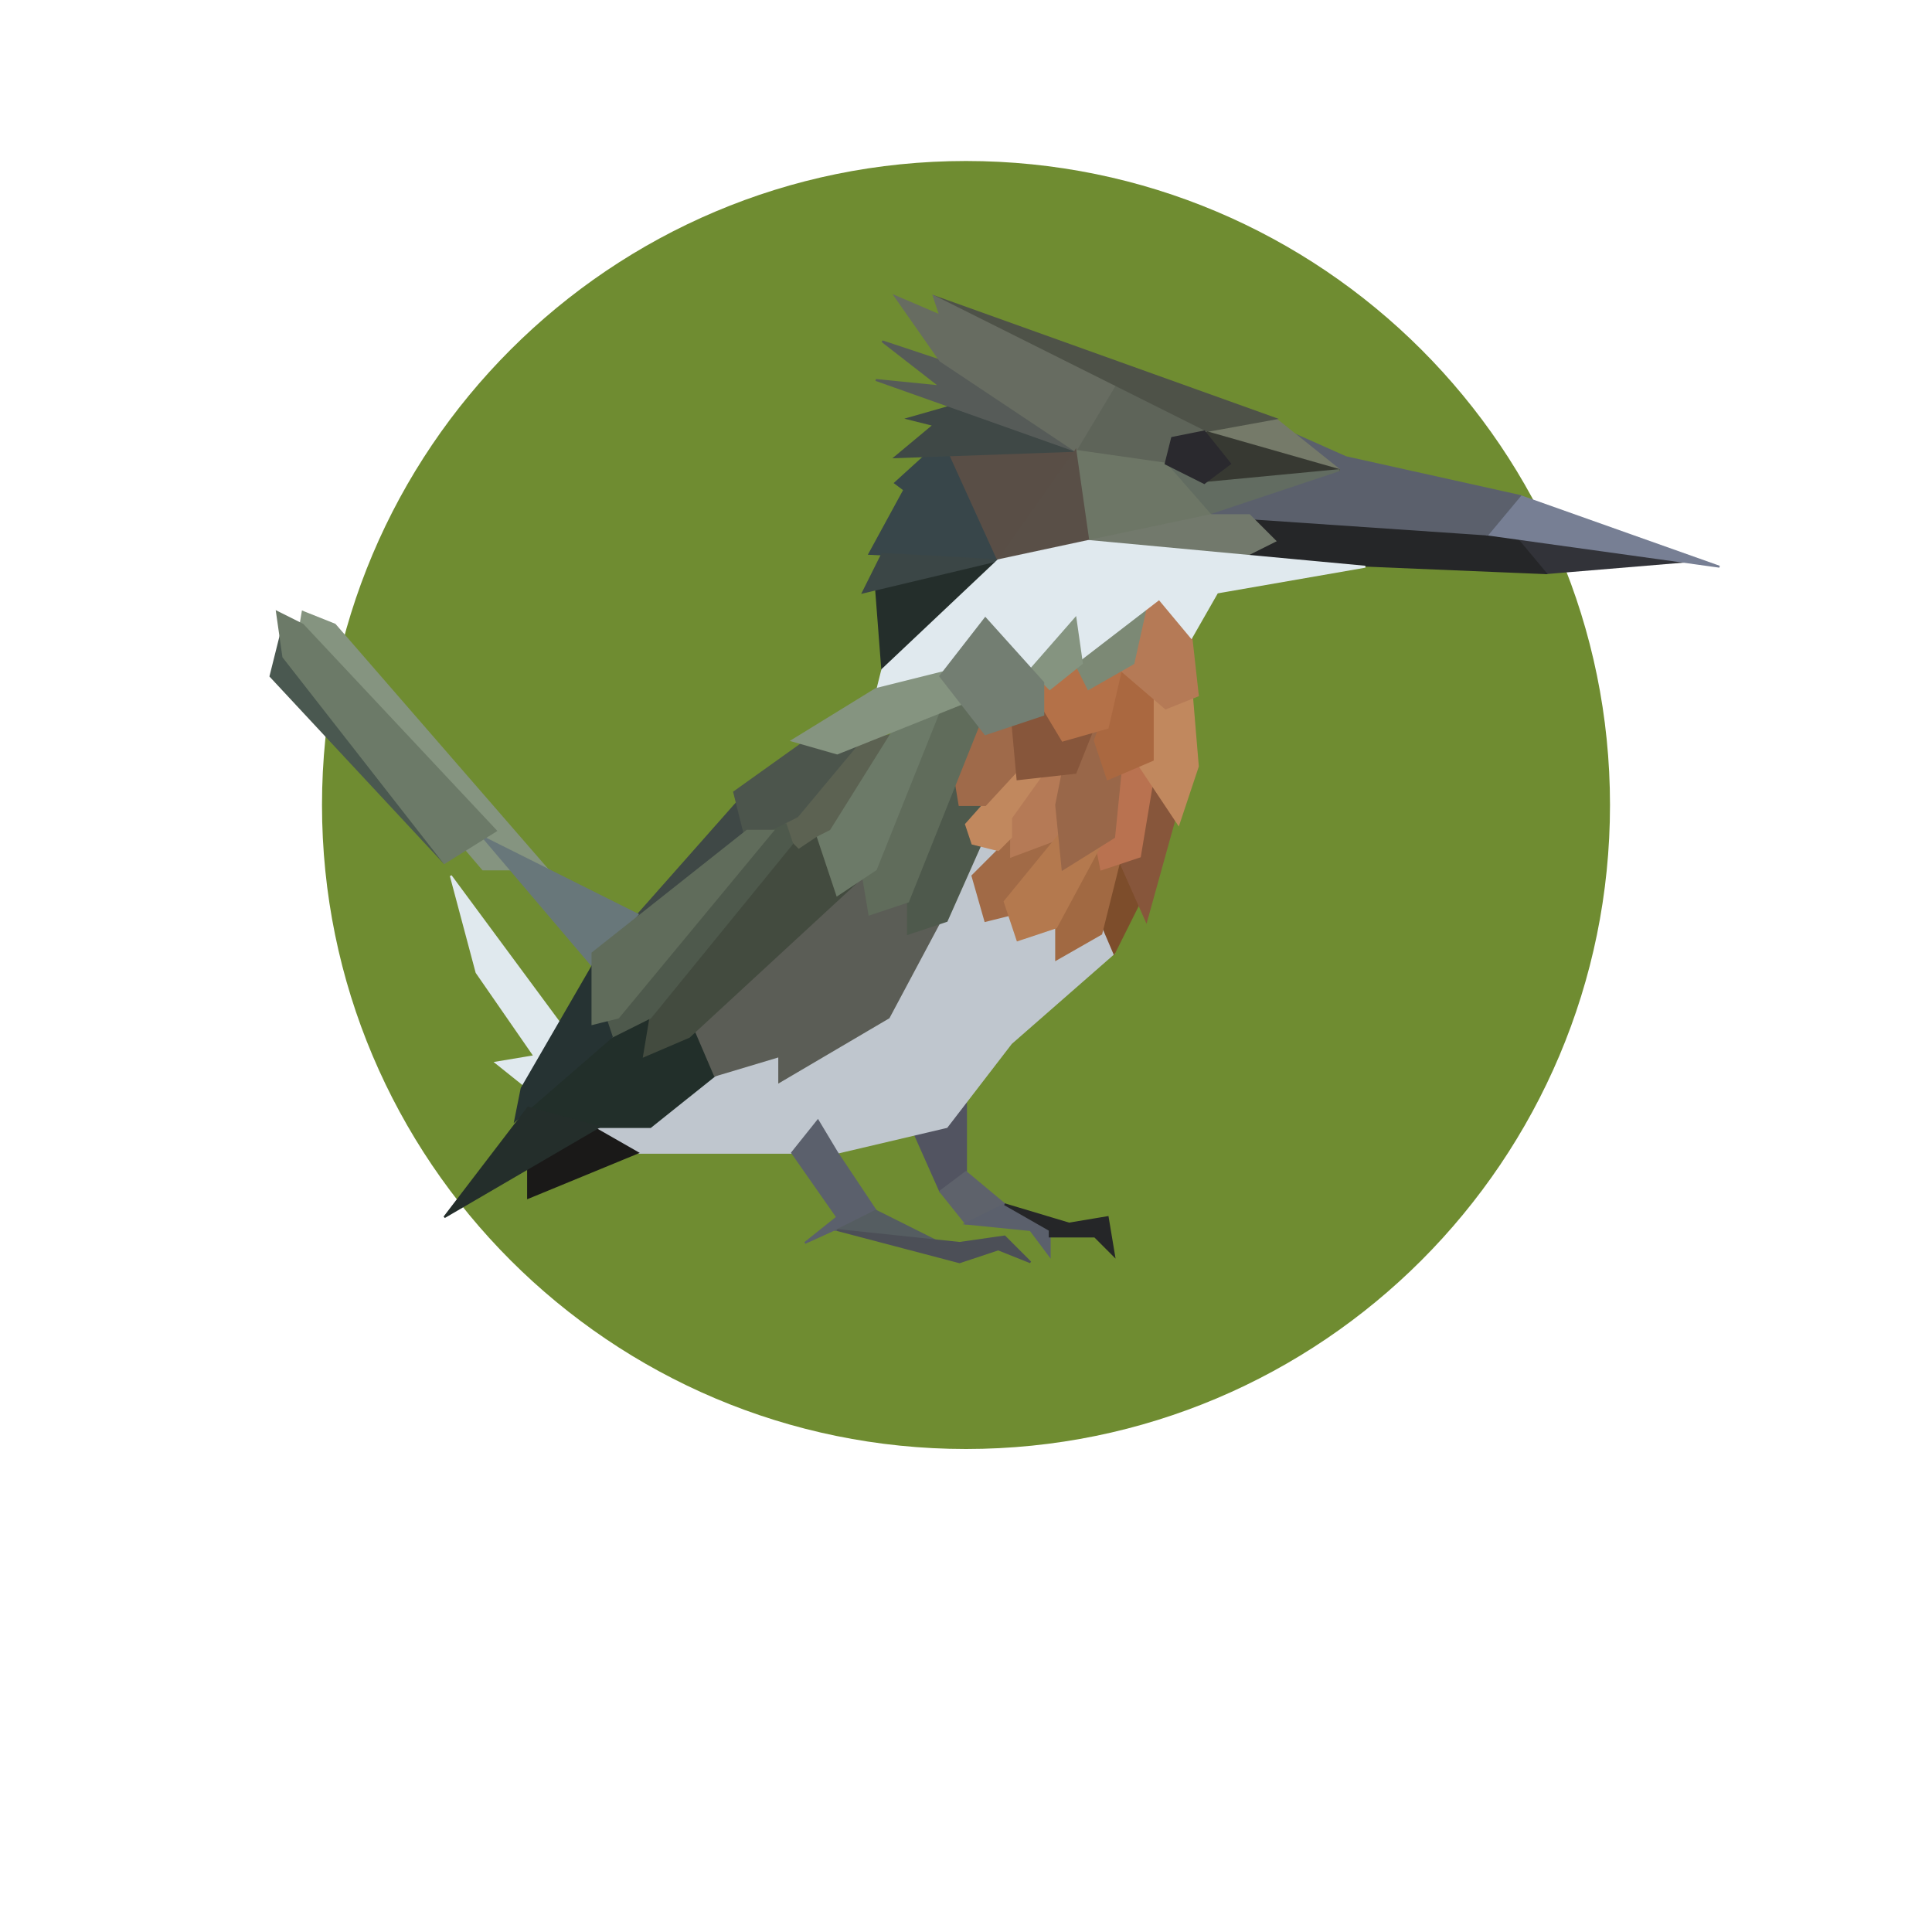
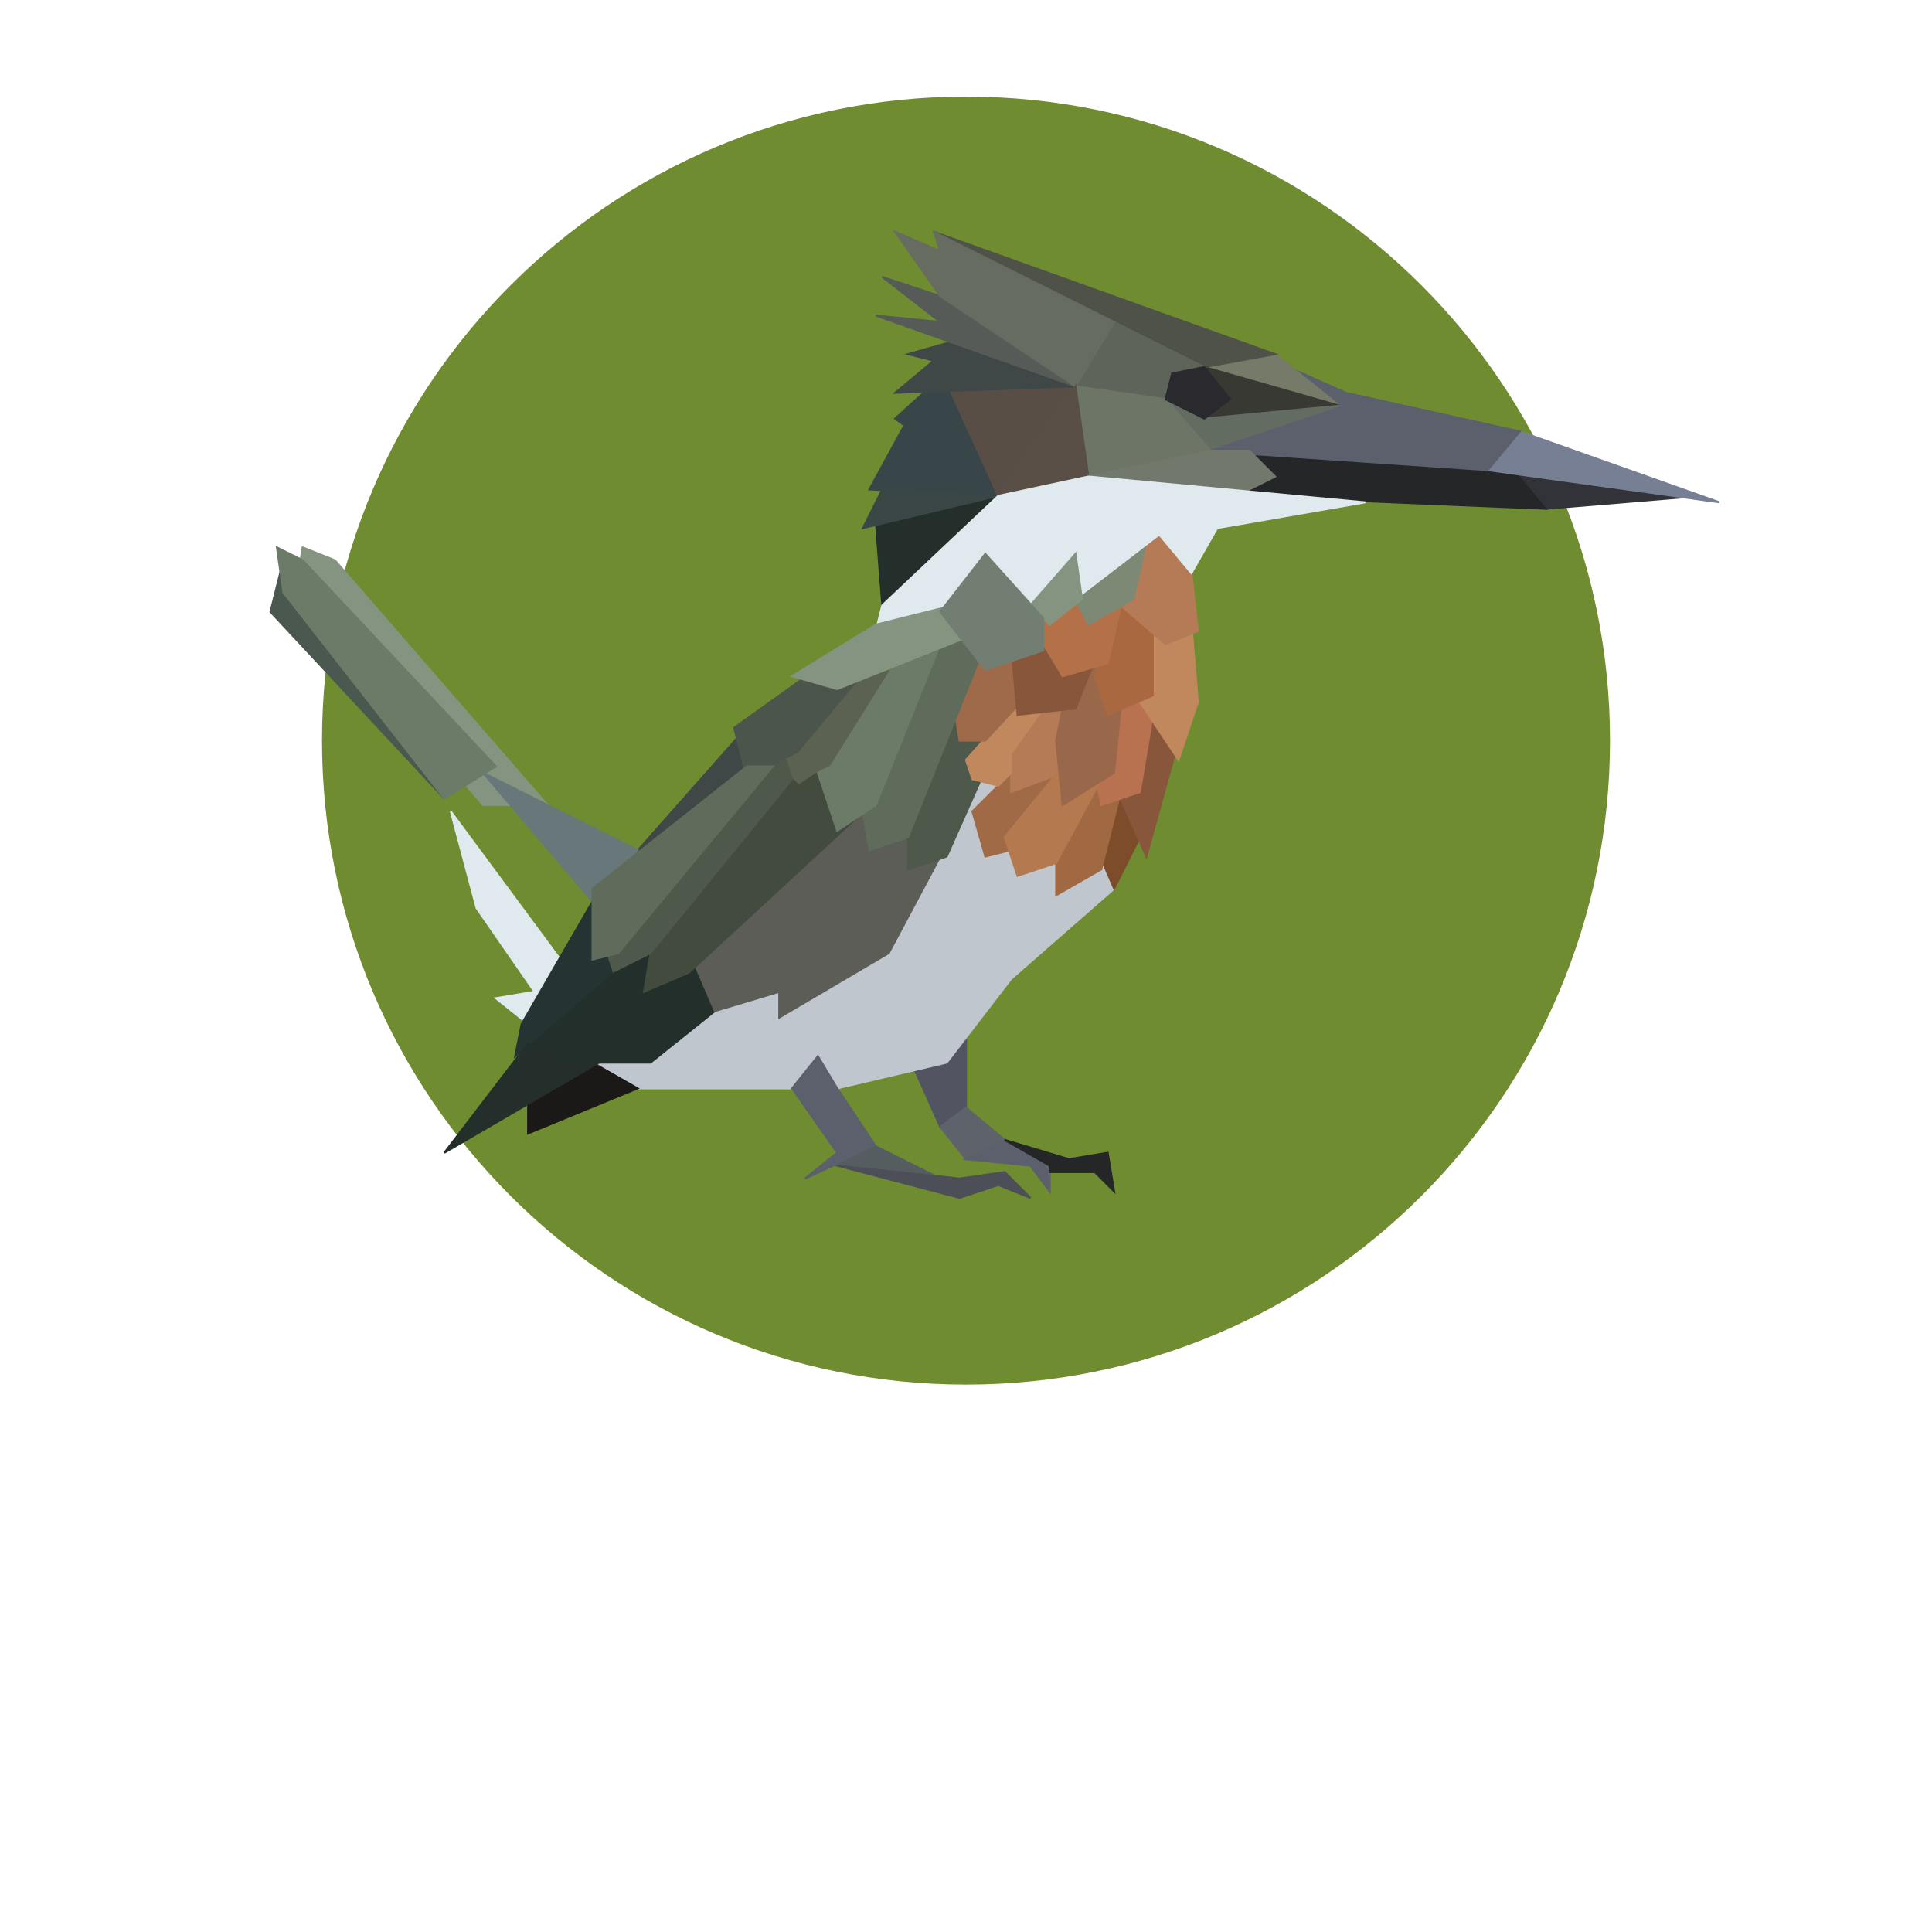
- <svg xmlns="http://www.w3.org/2000/svg" width="1000" height="1000" viewBox="-20 20 300 250" style="background-color:">
+ <svg xmlns="http://www.w3.org/2000/svg" width="1000" height="1000" viewBox="-20 30 300 250" style="background-color:">
  <circle cx="130" cy="120" r="100" fill="#6F8C31" />
  <polygon style="fill:#525461; stroke:#525461; stroke-width:0.3" points="122,171 126,180 130,178 130,166 127,170">
    </polygon>
  <polygon style="fill:#bfc6ce; stroke:#bfc6ce; stroke-width:0.3" points="79,174 103,174 107,170 110,174 127,170 137,157 153,143 151,139 130,120 91,162 72,170">
    </polygon>
  <polygon style="fill:#323339; stroke:#323339; stroke-width:0.3" points="215,78 220,84 244,82">
    </polygon>
  <polygon style="fill:#252628; stroke:#252628; stroke-width:0.3" points="215,78 173,75 178,79 172,82 220,84">
    </polygon>
  <polygon style="fill:#777f94; stroke:#777f94; stroke-width:0.3" points="216,72 211,78 247,83 216,72">
    </polygon>
  <polygon style="fill:#5b606c; stroke:#5b606c; stroke-width:0.3" points="216,72 189,66 180,62 188,68 167,75 211,78">
    </polygon>
  <polygon style="fill:#757a69; stroke:#757a69; stroke-width:0.3" points="188,68 178,60 167,62">
    </polygon>
  <polygon style="fill:#4e5248; stroke:#4e5248; stroke-width:0.3" points="167,62 125,41 178,60">
    </polygon>
  <polygon style="fill:#373932; stroke:#373932; stroke-width:0.3" points="167,62 171,67 167,70 188,68">
    </polygon>
  <polygon style="fill:#626c61; stroke:#626c61; stroke-width:0.3" points="167,70 161,67 167,75 188,68">
    </polygon>
  <polygon style="fill:#5e6459; stroke:#5e6459; stroke-width:0.3" points="167,62 162,63 161,67 147,65 153,55">
    </polygon>
  <polygon style="fill:#38464a; stroke:#38464a; stroke-width:0.3" points="121,70 115,81 135,82">
    </polygon>
  <polygon style="fill:#38464a; stroke:#38464a; stroke-width:0.3" points="130,60 119,70 135,82 ">
    </polygon>
  <polygon style="fill:#594e46; stroke:#594e46; stroke-width:0.3" points="135,82 125,60 147,65">
    </polygon>
  <polygon style="fill:#3f4846; stroke:#3f4846; stroke-width:0.3" points="147,65 128,58 121,60 125,61 119,66">
    </polygon>
  <polygon style="fill:#565b58; stroke:#565b58; stroke-width:0.3" points="147,65 126,51 117,48 126,55 116,54">
    </polygon>
  <polygon style="fill:#676c61; stroke:#676c61; stroke-width:0.3" points="147,65 126,51 119,41 126,44 125,41 153,55">
    </polygon>
  <polygon style="fill:#6d7666; stroke:#6d7666; stroke-width:0.3" points="147,65 149,79 149,79 168,75 161,67">
    </polygon>
  <polygon style="fill:#72796c; stroke:#72796c; stroke-width:0.3" points="149,79 172,82 178,79 174,75 168,75">
    </polygon>
  <polygon style="fill:#594f47; stroke:#594f47; stroke-width:0.3" points="149,79 135,82 147,65">
    </polygon>
  <polygon style="fill:#242e2b; stroke:#242e2b; stroke-width:0.3" points="116,86 117,99 135,82">
    </polygon>
  <polygon style="fill:#3b4646; stroke:#3b4646; stroke-width:0.3" points="117,81 114,87 135,82">
    </polygon>
  <polygon style="fill:#7d4d2b; stroke:#7d4d2b; stroke-width:0.3" points="157,135 153,143 150,136 154,129">
    </polygon>
  <polygon style="fill:#87563b; stroke:#87563b; stroke-width:0.3" points="158,115 154,129 158,138 163,120">
    </polygon>
  <polygon style="fill:#a16942; stroke:#a16942; stroke-width:0.3" points="150,127 144,138 144,144 151,140 154,128 150,127 150,127">
    </polygon>
  <polygon style="fill:#b97250; stroke:#b97250; stroke-width:0.3" points="153,110 150,125 151,130 157,128 160,110">
    </polygon>
  <polygon style="fill:#a16a46; stroke:#a16a46; stroke-width:0.3" points="137,125 131,131 133,138 137,137 144,125">
    </polygon>
  <polygon style="fill:#b57a56; stroke:#b57a56; stroke-width:0.3" points="142,115 137,122 137,128 145,125 147,114">
    </polygon>
  <polygon style="fill:#b4794e; stroke:#b4794e; stroke-width:0.3" points="136,135 138,141 144,139 151,126 145,124">
    </polygon>
  <polygon style="fill:#996749; stroke:#996749; stroke-width:0.3" points="148,100 144,120 145,130 153,125 154,115">
    </polygon>
  <polygon style="fill:#c1885e; stroke:#c1885e; stroke-width:0.3" points="165,102 166,114 163,123 157,114 158,102">
    </polygon>
  <polygon style="fill:#aa6840; stroke:#aa6840; stroke-width:0.3" points="154,99 150,110 152,116 159,113 159,99">
    </polygon>
  <polygon style="fill:#b57a56; stroke:#b57a56; stroke-width:0.3" points="157,90 154,99 161,105 166,103 165,94 160,88">
    </polygon>
  <polygon style="fill:#222f2a; stroke:#222f2a; stroke-width:0.3" points="73,170 81,170 91,162 88,150 80,150 62,167">
    </polygon>
  <polygon style="fill:#5b5d56; stroke:#5b5d56; stroke-width:0.3" points="126,138 118,153 101,163 101,159 91,162 88,155 114,131">
    </polygon>
  <polygon style="fill:#4e594c; stroke:#4e594c; stroke-width:0.3" points="121,140 127,138 135,120 128,115 121,133">
    </polygon>
  <polygon style="fill:#c1885e; stroke:#c1885e; stroke-width:0.3" points="138,114 130,123 131,126 135,127 137,125 137,122 142,115">
    </polygon>
  <polygon style="fill:#9f6a4a; stroke:#9f6a4a; stroke-width:0.3" points="132,108 128,114 129,120 133,120 145,107">
    </polygon>
  <polygon style="fill:#87563b; stroke:#87563b; stroke-width:0.3" points="137,105 138,116 147,115 151,105">
    </polygon>
  <polygon style="fill:#b47148; stroke:#b47148; stroke-width:0.3" points="141,96 142,105 145,110 152,108 155,95">
    </polygon>
  <polygon style="fill:#7c8975; stroke:#7c8975; stroke-width:0.3" points="147,98 149,102 156,98 158,89">
    </polygon>
  <polygon style="fill:#e0e9ee; stroke:#e0e9ee; stroke-width:0.3" points="117,99 116,103 129,100 133,91 140,99 147,91 147,98 160,88 165,94 169,87 192,83 149,79 135,82">
    </polygon>
  <polygon style="fill:#859480; stroke:#859480; stroke-width:0.3" points="140,99 143,102 148,98 147,91">
    </polygon>
  <polygon style="fill:#3f4846; stroke:#3f4846; stroke-width:0.3" points="95,119 72,145 96,124">
    </polygon>
  <polygon style="fill:#4c554c; stroke:#4c554c; stroke-width:0.3" points="108,108 94,118 96,126 104,122 114,110">
    </polygon>
  <polygon style="fill:#5c6252; stroke:#5c6252; stroke-width:0.3" points="119,109 109,124 104,128 102,123 104,122 114,110 119,109">
    </polygon>
  <polygon style="fill:#434b3f; stroke:#434b3f; stroke-width:0.3" points="113,132 87,156 80,159 81,153 103,126 104,127 107,125 110,133">
    </polygon>
  <polygon style="fill:#606c5b; stroke:#606c5b; stroke-width:0.3" points="114,131 115,137 121,135 135,100 126,100">
    </polygon>
  <polygon style="fill:#6c7a68; stroke:#6c7a68; stroke-width:0.3" points="126,105 116,130 110,134 107,125 109,124 119,108 126,105">
    </polygon>
  <polygon style="fill:#859480; stroke:#859480; stroke-width:0.3" points="116,102 103,110 110,112 130,104 128,99">
    </polygon>
  <polygon style="fill:#737e72; stroke:#737e72; stroke-width:0.3" points="133,109 142,106 142,101 133,91 126,100">
    </polygon>
  <polygon style="fill:#2a292e; stroke:#2a292e; stroke-width:0.3" points="162,63 161,67 167,70 171,67 167,62">
    </polygon>
  <polygon style="fill:#859480; stroke:#859480; stroke-width:0.3" points="26,96 27,90 32,92 65,130 55,130">
    </polygon>
  <polygon style="fill:#68777a; stroke:#68777a; stroke-width:0.3" points="79,137 55,125 72,145">
    </polygon>
  <polygon style="fill:#4a5850; stroke:#4a5850; stroke-width:0.3" points="22,100 49,129 24,92">
    </polygon>
  <polygon style="fill:#6c7a68; stroke:#6c7a68; stroke-width:0.3" points="23,90 24,97 49,129 57,124 27,92">
    </polygon>
  <polygon style="fill:#e0e9ee; stroke:#e0e9ee; stroke-width:0.3" points="50,131 54,146 63,159 57,160 62,164 67,154">
    </polygon>
  <polygon style="fill:#606a63; stroke:#606a63; stroke-width:0.3" points="57,143 47,129,49 121,57 124,72 145,67 153,120">
    </polygon>
  <polygon style="fill:#4e594c; stroke:#4e594c; stroke-width:0.3" points="74,153 75,156 81,153 103,126 102,123 100,124">
    </polygon>
  <polygon style="fill:#263333; stroke:#263333; stroke-width:0.3" points="75,156 60,169 61,164 72,145 74,153">
    </polygon>
  <polygon style="fill:#606c5b; stroke:#606c5b; stroke-width:0.3" points="72,143 72,154 76,153 100,124 96,124">
    </polygon>
  <polygon style="fill:#1a1918; stroke:#1a1918; stroke-width:0.3" points="62,181 79,174 72,170 62,175">
    </polygon>
  <polygon style="fill:#242e2b; stroke:#242e2b; stroke-width:0.3" points="62,167 49,184 73,170">
    </polygon>
  <polygon style="fill:#5b606c; stroke:#5b606c; stroke-width:0.3" points="103,174 107,169 110,174 116,183 105,188 110,184">
    </polygon>
  <polygon style="fill:#555d61; stroke:#555d61; stroke-width:0.3" points="116,183 126,188 110,186">
    </polygon>
  <polygon style="fill:#4c4f57; stroke:#4c4f57; stroke-width:0.3" points="110,186 129,188 136,187 140,191 135,189 129,191">
    </polygon>
  <polygon style="fill:#5e626b; stroke:#5e626b; stroke-width:0.3" points="126,180 130,185 136,182 130,177">
    </polygon>
  <polygon style="fill:#5b606c; stroke:#5b606c; stroke-width:0.3" points="130,185 140,186 143,190 143,186 136,182">
    </polygon>
  <polygon style="fill:#252628; stroke:#252628; stroke-width:0.3" points="136,182 146,185 152,184 153,190 150,187 143,187 143,186">
    </polygon>
</svg>
